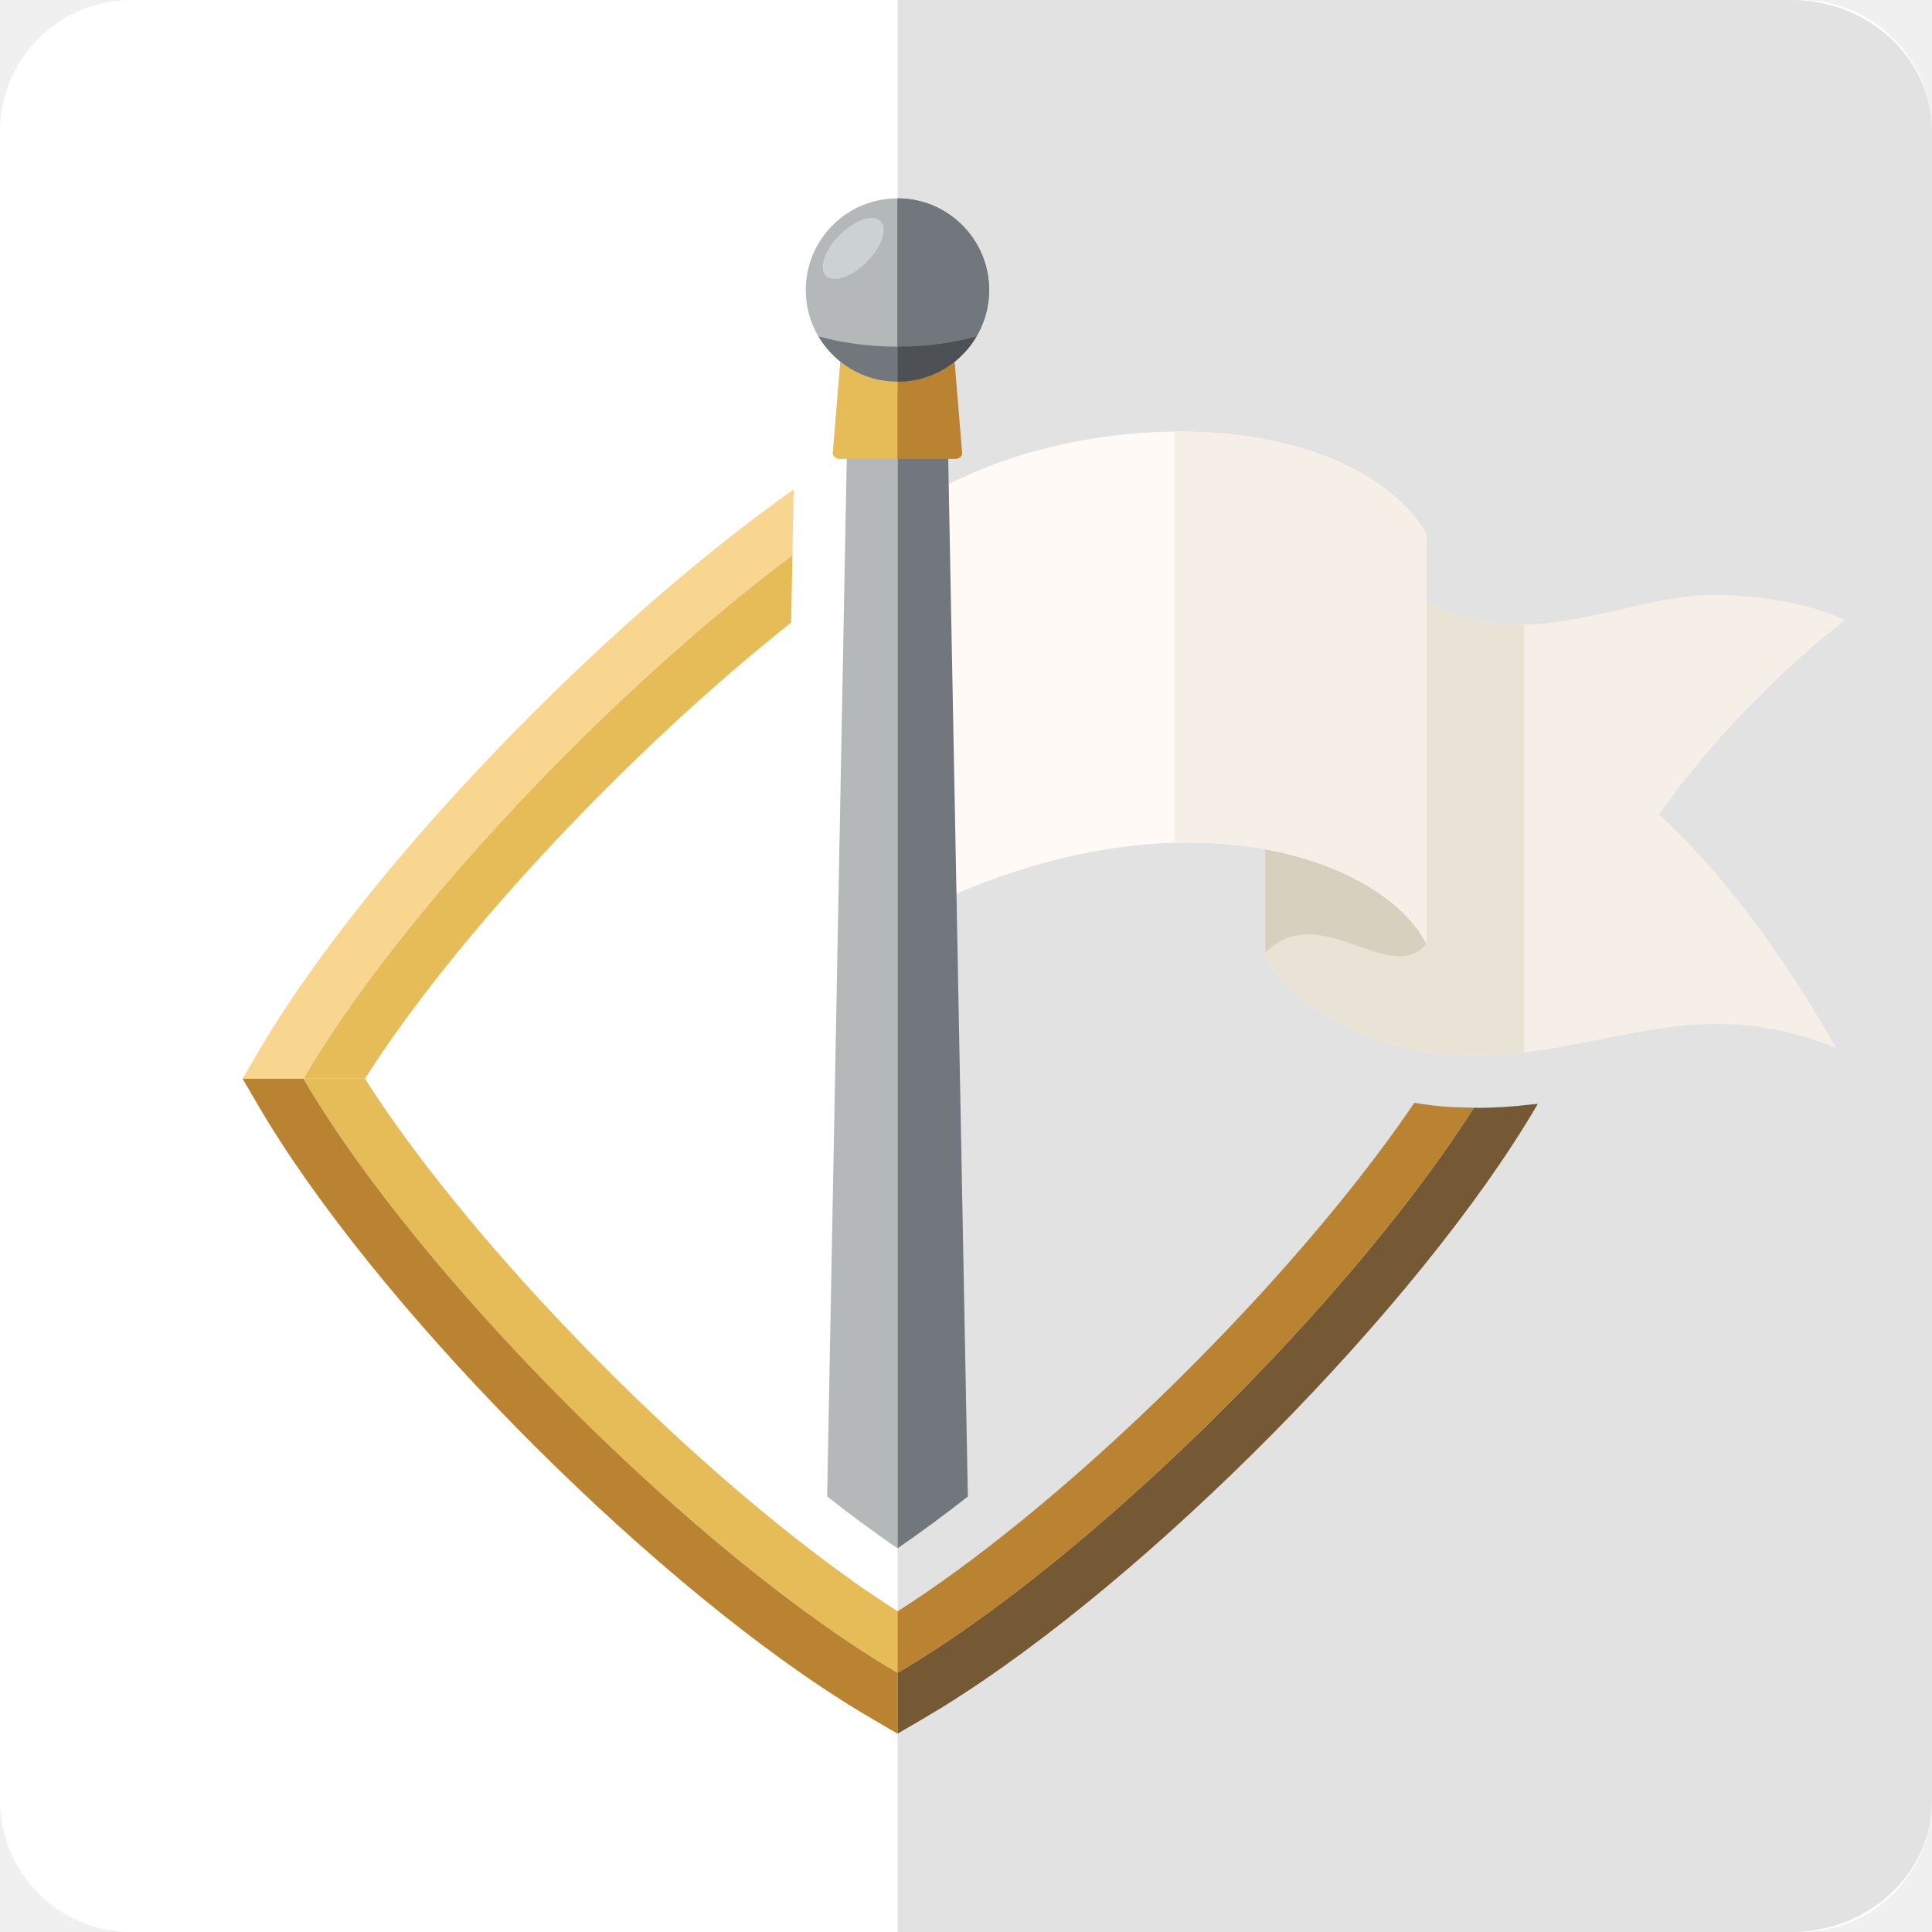
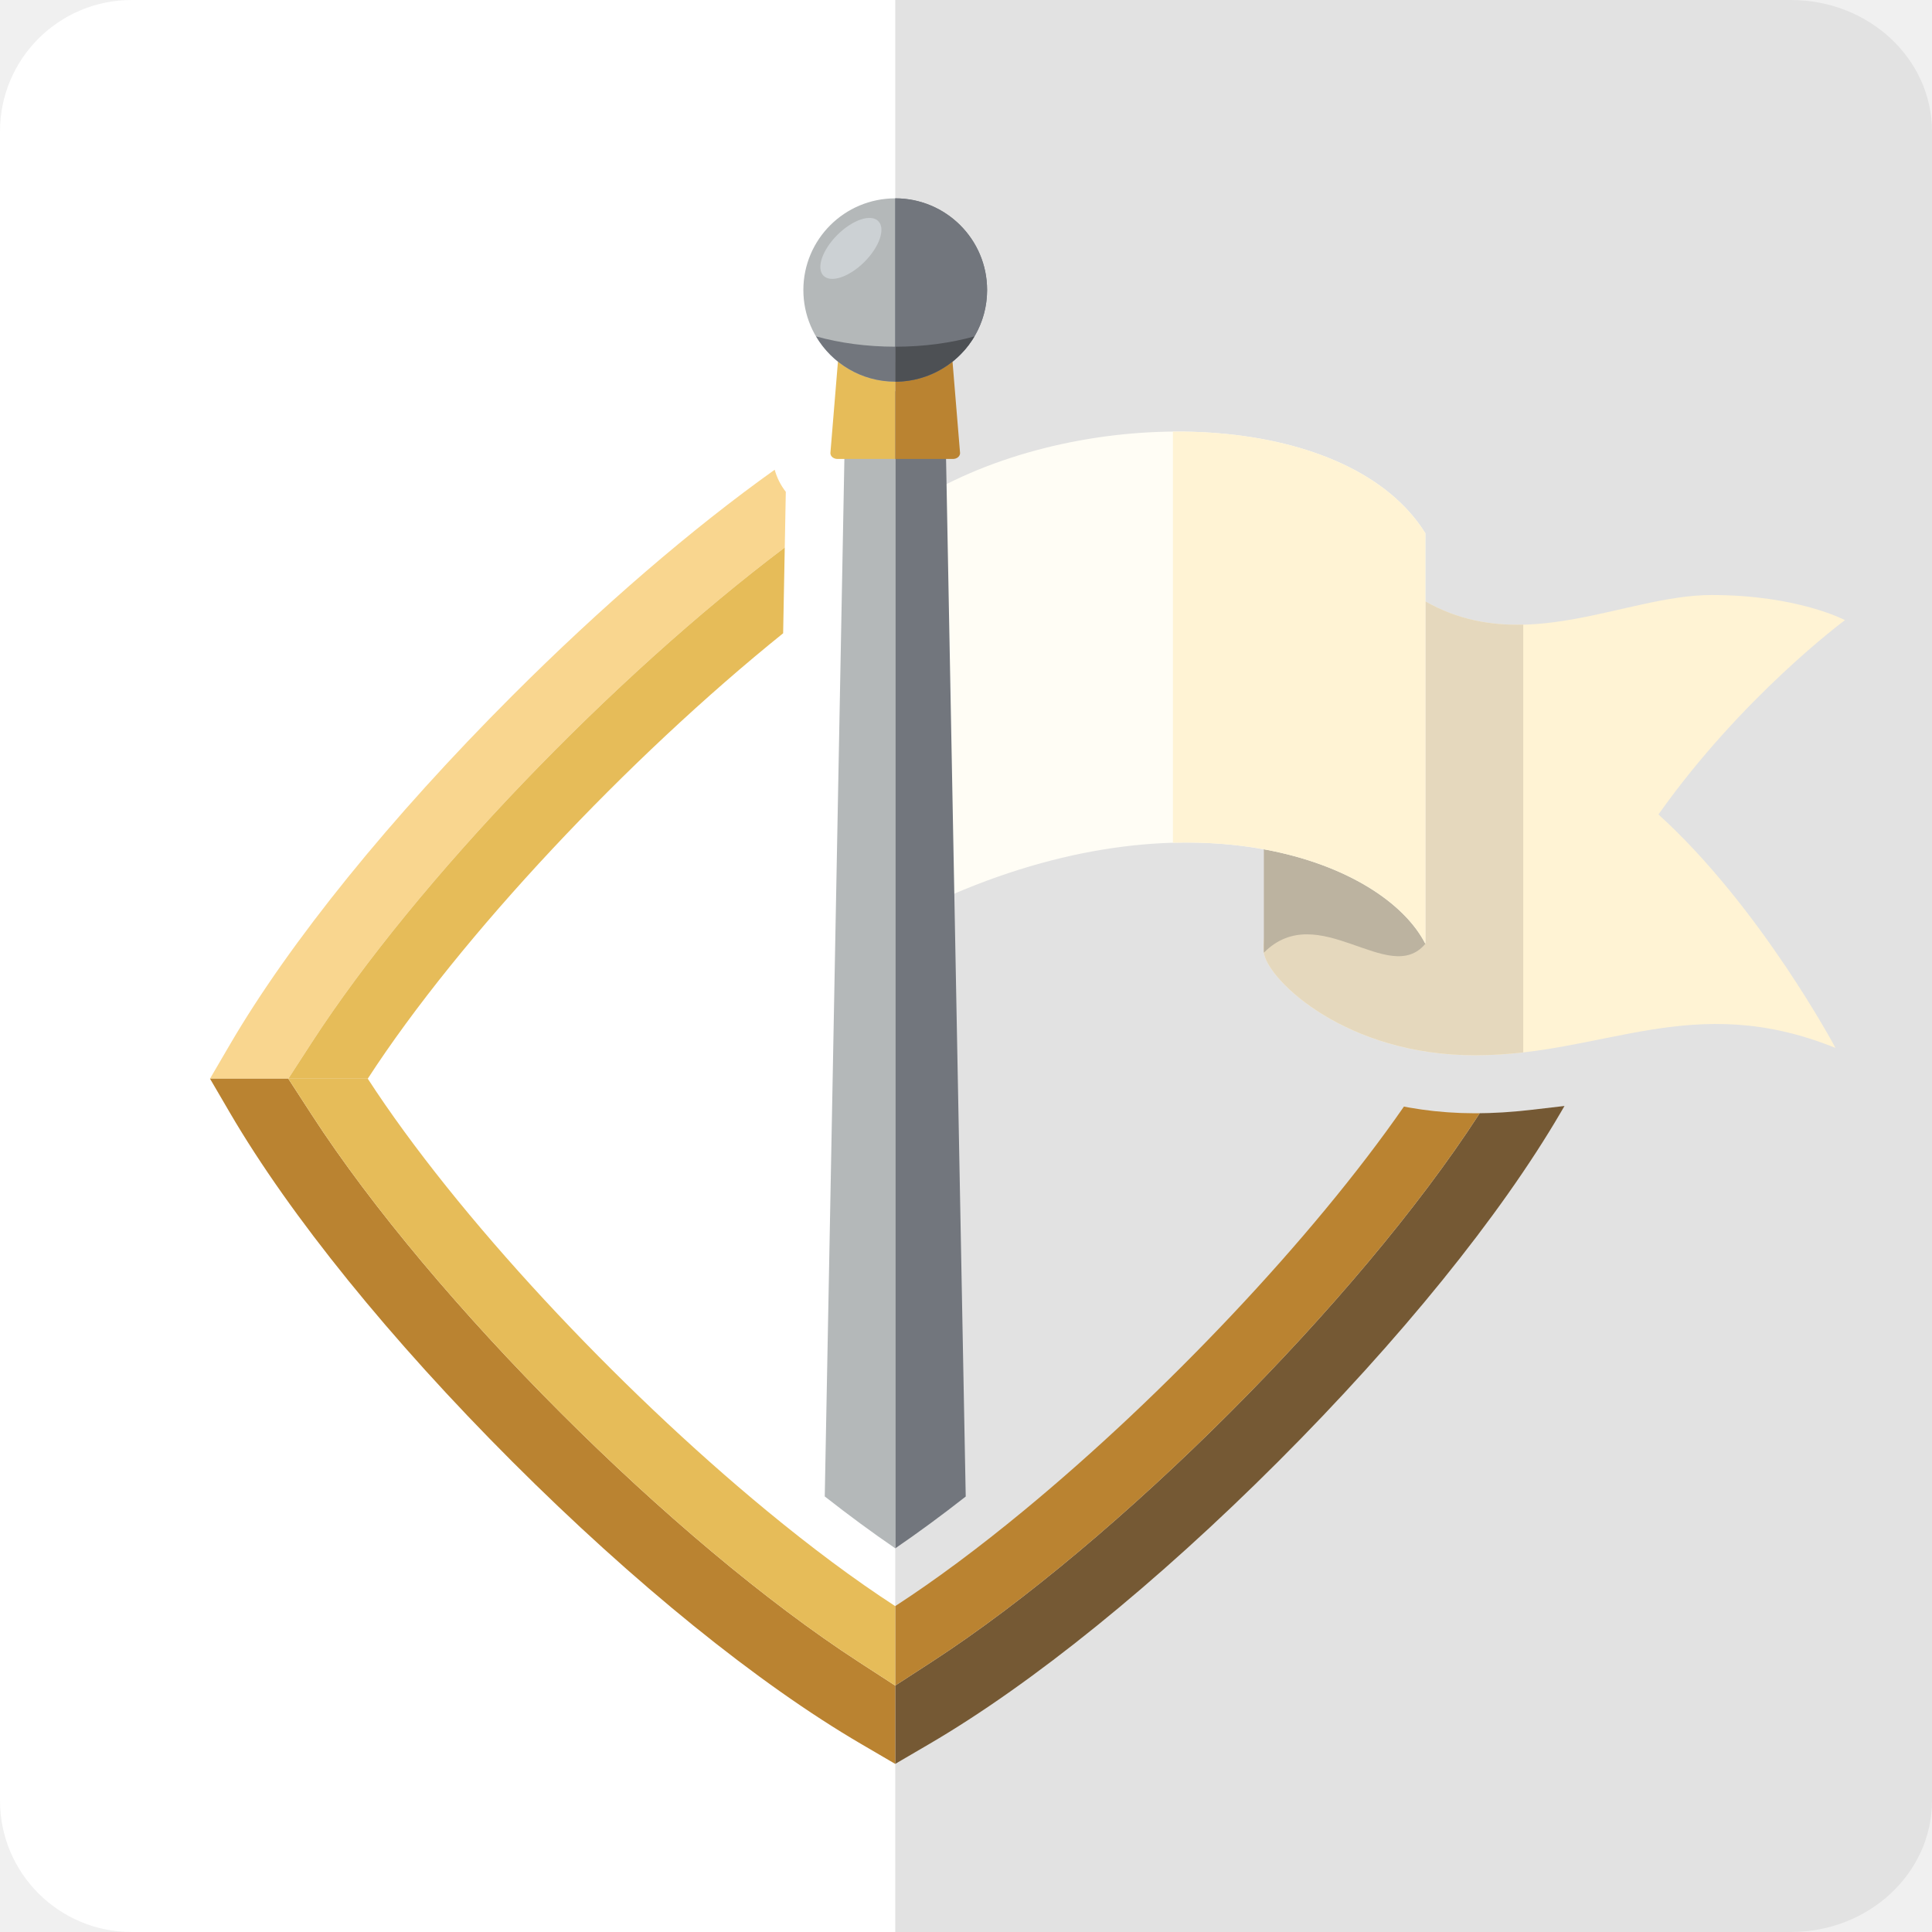
- <svg xmlns="http://www.w3.org/2000/svg" id="Ebene_2" data-name="Ebene 2" viewBox="0 0 610 610">
+ <svg xmlns="http://www.w3.org/2000/svg" id="Ebene_2" data-name="Ebene 2" viewBox="0 0 1000 1000">
  <defs>
    <style>
      .cls-1 {
+         fill: #fff3d4;
+       }
+ 
+       .cls-2 {
        fill: #b4b8b9;
      }

-       .cls-2 {
+       .cls-3 {
        fill: #f9d68f;
      }

-       .cls-3 {
+       .cls-4 {
        fill: #fff;
      }

-       .cls-4 {
-         fill: #f5efe7;
+       .cls-5 {
+         fill: #e5d8bd;
      }

-       .cls-5 {
+       .cls-6 {
        fill: #e2e2e2;
      }

-       .cls-6 {
+       .cls-7 {
+         fill: #bcb3a0;
+       }
+ 
+       .cls-8 {
        fill: #4d5054;
      }

-       .cls-7 {
+       .cls-9 {
        fill: #72767d;
      }

-       .cls-8 {
-         fill: #fffaf5;
-       }
- 
-       .cls-9 {
-         fill: #d7d0be;
-       }
- 
      .cls-10 {
-         fill: #e9e3d5;
+         fill: #fffdf5;
      }

      .cls-11 {
        fill: #ccd1d4;
      }

      .cls-12 {
        fill: #e6bc59;
      }

      .cls-13 {
        fill: #ba8331;
      }

      .cls-14 {
        fill: #755934;
      }
    </style>
  </defs>
  <g id="hintergrund">
-     <path class="cls-3" d="M41.48,610h263.52V0H41.48C18.57,0,0,18.57,0,41.48v527.04c0,22.91,18.57,41.48,41.48,41.48Z" />
-     <path class="cls-3" d="M568.52,610h-263.52V0h263.52c22.91,0,41.48,18.57,41.48,41.48v527.04c0,22.91-18.57,41.48-41.48,41.48Z" />
-     <path class="cls-5" d="M565.58,0h-282.19v610h282.19c24.53,0,44.42-18.57,44.42-41.48V41.48C610,18.57,590.11,0,565.58,0Z" />
+     <path class="cls-4" d="M68.15,1000h432.94V0H68.15C30.51,0,0,30.44,0,68v864c0,37.56,30.51,68,68.15,68Z" />
+     <path class="cls-6" d="M927.02,0h-463.62v1000h463.62c40.3,0,72.98-30.44,72.98-68V68c0-37.56-32.67-68-72.98-68Z" />
  </g>
-   <g id="vII">
+   <g id="v3_app">
    <g>
-       <path class="cls-12" d="M272.39,501.42c-.85-.6-1.72-1.19-2.59-1.82-8.23-5.82-16.74-12.31-25.37-19.32-48.59-39.47-101.03-95.41-129.2-139.71h-19.43c36.7,62.81,124.78,150.89,187.59,187.59v-19.43c-3.59-2.29-7.26-4.73-11-7.31Z" />
-       <path class="cls-14" d="M483.79,348.69c-1.58.18-3.17.35-4.78.5-.17,0-.35.02-.52.04-1.32.12-2.65.22-4,.3-.12,0-.23,0-.36.02-1.22.07-2.45.12-3.71.16-.16,0-.32.02-.47.02-.99.03-1.98.05-2.99.06l-1.58-.05c-35.92,56.4-107.72,129.05-165.44,167.98-.63.43-1.27.85-1.9,1.28-5.01,3.33-9.91,6.4-14.66,9.18v19.21l6.14-3.59,2.23-1.3c1.43-.84,2.88-1.7,4.34-2.6.6-.36,1.2-.73,1.81-1.1l.02-.02c64.51-39.94,150.53-126.78,187.37-189.83l.27-.46-1.77.21Z" />
-       <path class="cls-13" d="M457.95,349.51c-.13,0-.27-.02-.4-.02-.03,0-.07,0-.1,0-3.81-.27-7.45-.71-10.9-1.3-29.09,42.96-78.39,94.9-124.25,132.15-13.47,10.94-26.63,20.61-38.92,28.42v19.43c4.75-2.78,9.65-5.85,14.66-9.18.63-.42,1.27-.85,1.9-1.28,57.71-38.93,129.52-111.59,165.44-167.98l-7.43-.22Z" />
-       <path class="cls-2" d="M250.5,154.58c-61.61,43.56-135.58,120.4-169.02,177.63l-4.89,8.37h19.21c30.58-52.32,96.82-122.19,154.39-165.28l.39-20.61s-.06-.07-.08-.11Z" />
-       <path class="cls-12" d="M95.8,340.58h19.43c29.21-45.93,84.51-104.38,134.57-144.01l.4-21.27c-57.57,43.09-123.81,112.96-154.39,165.28Z" />
-       <path class="cls-13" d="M95.8,340.58h-19.21l4.89,8.37c36.2,61.95,119.91,146.89,184.01,187.71l3.03,1.91c.12.07.22.14.34.21.51.32,1.04.64,1.55.95,1.55.95,3.09,1.87,4.62,2.76l8.37,4.89v-19.21c-62.81-36.7-150.89-124.78-187.59-187.59Z" />
+       <path class="cls-3" d="M400.98,243.13c-42.74,30.48-89.57,70.73-135.83,116.98-63.05,63.05-114.95,127.17-146.14,180.55l-10.31,17.65h40.54l12.17-18.77c54.44-83.91,155.87-189.14,244.78-256.15l.54-28.83c-2.62-3.36-4.6-7.23-5.75-11.43Z" />
+       <path class="cls-12" d="M161.41,539.54l-12.17,18.77h41.12c47.89-73.82,134.88-165.99,214.99-230.53l.84-44.39c-88.91,67.01-190.34,172.24-244.78,256.15ZM161.41,539.54l-12.17,18.77h41.12c47.89-73.82,134.88-165.99,214.99-230.53l.84-44.39c-88.91,67.01-190.34,172.24-244.78,256.15ZM161.41,539.54l-12.17,18.77h41.12c47.89-73.82,134.88-165.99,214.99-230.53l.84-44.39c-88.91,67.01-190.34,172.24-244.78,256.15Z" />
+       <path class="cls-14" d="M791.9,574.53c-.22.02-.45.05-.68.07-1.62.18-3.3.36-5.12.53l-.4.03c-.38.04-.76.08-1.15.11-1.76.15-3.58.29-5.58.42l-.3.02c-.32.03-.63.05-.92.07-2.11.12-4.29.23-6.47.3-.14.01-.28.01-.39.02-1.67.05-3.34.09-4.99.1l-.58.9c-62.48,96.31-186.87,220.69-283.18,283.17l-18.78,12.18v40.54l17.66-10.32c53.38-31.19,117.5-83.09,180.55-146.14,63.05-63.05,114.96-127.17,146.15-180.55l2.06-3.53-17.88,2.08Z" />
+       <path class="cls-13" d="M763.64,576.22h-.05c-.36,0-.71-.01-1.06-.01-1.8-.01-3.6-.04-5.37-.1-.52-.01-1.05-.03-1.58-.05-1.88-.07-3.77-.17-5.61-.3-.47-.03-.95-.06-1.42-.1-1.87-.14-3.75-.3-5.58-.5-.44-.04-.88-.09-1.29-.13-1.86-.21-3.72-.44-5.53-.7-.4-.05-.79-.11-1.19-.17-1.82-.26-3.65-.56-5.43-.87-.38-.07-.75-.14-1.13-.21-.57-.1-1.15-.21-1.72-.33-47.45,68.39-124.19,149.26-196.69,209.08-22.99,18.98-45.56,35.83-66.63,49.5v41.12l18.78-12.18c96.31-62.48,220.7-186.86,283.18-283.17l.58-.9c-.76.02-1.51.02-2.26.02ZM763.64,576.22h-.05c-.36,0-.71-.01-1.06-.01-1.8-.01-3.6-.04-5.37-.1-.52-.01-1.05-.03-1.58-.05-1.88-.07-3.77-.17-5.61-.3-.47-.03-.95-.06-1.42-.1-1.87-.14-3.75-.3-5.58-.5-.44-.04-.88-.09-1.29-.13-1.86-.21-3.72-.44-5.53-.7-.4-.05-.79-.11-1.19-.17-1.82-.26-3.65-.56-5.43-.87-.38-.07-.75-.14-1.13-.21-.57-.1-1.15-.21-1.72-.33-47.45,68.39-124.19,149.26-196.69,209.08-22.99,18.98-45.56,35.83-66.63,49.5v41.12l18.78-12.18c96.31-62.48,220.7-186.86,283.18-283.17l.58-.9c-.76.02-1.51.02-2.26.02ZM763.64,576.22h-.05c-.36,0-.71-.01-1.06-.01-1.8-.01-3.6-.04-5.37-.1-.52-.01-1.05-.03-1.58-.05-1.88-.07-3.77-.17-5.61-.3-.47-.03-.95-.06-1.42-.1-1.87-.14-3.75-.3-5.58-.5-.44-.04-.88-.09-1.29-.13-1.86-.21-3.72-.44-5.53-.7-.4-.05-.79-.11-1.19-.17-1.82-.26-3.65-.56-5.43-.87-.38-.07-.75-.14-1.13-.21-.57-.1-1.15-.21-1.72-.33-47.45,68.39-124.19,149.26-196.69,209.08-22.99,18.98-45.56,35.83-66.63,49.5v41.12l18.78-12.18c96.31-62.48,220.7-186.86,283.18-283.17l.58-.9c-.76.02-1.51.02-2.26.02Z" />
+       <path class="cls-13" d="M444.59,860.27c-96.31-62.48-220.7-186.86-283.18-283.17l-12.18-18.78h.01s-40.54-.01-40.54-.01h-.01s10.32,17.67,10.32,17.67c31.19,53.38,83.09,117.5,146.14,180.55,63.06,63.05,127.18,114.95,180.56,146.14l17.65,10.32v-40.54l-18.77-12.18Z" />
+       <path class="cls-12" d="M396.75,781.85c-77.68-64.09-160.22-152.35-206.4-223.53,0,0,0-.01.01-.01h-41.13s12.18,18.79,12.18,18.79c62.48,96.31,186.87,220.69,283.18,283.17l18.77,12.18v-41.12c-21.06-13.66-43.62-30.51-66.61-49.48ZM396.75,781.85c-77.68-64.09-160.22-152.35-206.4-223.53,0,0,0-.01.01-.01h-41.13s12.18,18.79,12.18,18.79c62.48,96.31,186.87,220.69,283.18,283.17l18.77,12.18v-41.12c-21.06-13.66-43.62-30.51-66.61-49.48ZM396.75,781.85c-77.68-64.09-160.22-152.35-206.4-223.53,0,0,0-.01.01-.01h-41.13s12.18,18.79,12.18,18.79c62.48,96.31,186.87,220.69,283.18,283.17l18.77,12.18v-41.12c-21.06-13.66-43.62-30.51-66.61-49.48Z" />
    </g>
    <g>
      <g>
-         <path class="cls-4" d="M450.38,189.88c31.07,17.7,63.05-2.01,90.21-2.01s41.99,7.93,41.99,7.93c0,0-32.37,23.96-58.76,61.36,32.24,29.33,55.77,73.7,55.77,73.7-45.11-18.24-72.79,2.28-113.48,2.34s-64.95-23.52-66.55-32.11,7.93-21.58,7.93-21.58l37.57-23.4s-25.74-83.93,5.33-66.23Z" />
-         <path class="cls-10" d="M481.22,197.23v135.05c-4.87.56-9.89.9-15.12.9-40.68.06-64.95-23.52-66.56-32.1-1.61-8.59,7.94-21.57,7.94-21.57l37.56-23.4s-25.74-83.94,5.33-66.23c10.25,5.83,20.59,7.61,30.84,7.35Z" />
-         <path class="cls-9" d="M450.38,297.99c-11.41,13.75-33.72-14.46-50.88,2.8v-45.17l21.32.3,25.3,13.6,4.25,28.47Z" />
-         <path class="cls-8" d="M299.4,152.91c50.92-25.76,127.49-22.39,150.98,15.45v129.63c-13.1-25.77-72.5-48.52-148.96-15.59l-2.02-129.49Z" />
-         <path class="cls-4" d="M450.38,168.36v129.63c-8.75-17.22-38.17-33.09-79.54-31.9v-129.81c34.15-.31,65.84,10.05,79.54,32.09Z" />
+         <path class="cls-1" d="M737.76,311.28c51.04,29.02,103.58-3.3,148.21-3.3s68.98,13,68.98,13c0,0-53.18,39.28-96.53,100.58,52.96,48.09,91.62,120.83,91.62,120.83-74.11-29.9-119.59,3.74-186.44,3.84-66.84.09-106.71-38.56-109.34-52.64-2.64-14.08,13.03-35.37,13.03-35.37l61.72-38.36s-42.29-137.59,8.76-108.57Z" />
+         <path class="cls-5" d="M788.43,323.33v221.4c-8,.92-16.25,1.48-24.83,1.48-66.84.1-106.71-38.56-109.35-52.63-2.64-14.09,13.04-35.37,13.04-35.37l61.71-38.36s-42.29-137.6,8.76-108.58c16.84,9.56,33.83,12.48,50.67,12.04Z" />
+         <path class="cls-7" d="M737.76,488.51c-18.74,22.54-55.4-23.71-83.59,4.59v-74.06l35.03.49,41.57,22.3,6.99,46.68Z" />
+         <path class="cls-10" d="M489.71,250.67c83.66-42.23,209.45-36.7,248.05,25.33v212.51c-21.52-42.25-119.11-79.54-244.72-25.57l-3.33-212.27Z" />
+         <path class="cls-1" d="M737.77,276v212.5c-14.38-28.23-62.71-54.24-130.67-52.29v-212.81c56.1-.51,108.17,16.47,130.67,52.6Z" />
      </g>
      <g>
-         <path class="cls-7" d="M305.57,472.51c-7.56,5.94-14.99,11.42-22.18,16.34,0,0-.02,0-.02-.02V123.55h15.61l.41,21.36.15,7.94.98,51.88,1.47,77.43,3.6,190.35Z" />
-         <path class="cls-1" d="M283.36,123.55v365.29c-7.2-4.93-14.64-10.42-22.2-16.36l5.06-267.72,1.13-59.85.41-21.36h15.61Z" />
-         <path class="cls-12" d="M283.36,144.91h-18.19c-1.24,0-2.24-.83-2.24-1.85l2.38-28.91,18.05.28v30.47Z" />
-         <path class="cls-13" d="M283.36,144.91h18.19c1.24,0,2.24-.83,2.24-1.85l-2.38-28.91-18.05.28v30.47Z" />
+         <path class="cls-9" d="M499.85,774.61c-12.42,9.73-24.63,18.72-36.44,26.79-.01-.01-.03-.01-.04-.03V202.54h25.64l.67,35.02.25,13.01,1.61,85.06,2.41,126.94,5.91,312.05Z" />
+         <path class="cls-2" d="M463.36,202.54v598.84c-11.83-8.07-24.05-17.09-36.47-26.82l8.31-438.88,1.85-98.12.67-35.02h25.64Z" />
+         <path class="cls-12" d="M463.37,237.56h-29.88c-2.03,0-3.68-1.36-3.68-3.03l3.91-47.39,29.65.47v49.96Z" />
+         <path class="cls-13" d="M463.37,237.56h29.88c2.03,0,3.68-1.36,3.68-3.03l-3.91-47.39-29.65.47v49.96Z" />
      </g>
      <g>
-         <path class="cls-1" d="M254.42,91.57c0,15.98,12.96,28.94,28.94,28.94v-57.88c-15.98,0-28.94,12.96-28.94,28.94Z" />
-         <path class="cls-7" d="M283.36,62.62v57.88c15.98,0,28.94-12.96,28.94-28.94s-12.96-28.94-28.94-28.94Z" />
-         <ellipse class="cls-11" cx="269.4" cy="78.44" rx="12.2" ry="6.03" transform="translate(23.44 213.47) rotate(-45)" />
-         <path class="cls-7" d="M312.31,91.56c0,5.21-1.37,10.08-3.79,14.3-.3.55-.64,1.08-.98,1.6-.36.53-.71,1.05-1.08,1.55-.36.46-.73.92-1.12,1.39-.04.05-.09.09-.12.14-.39.44-.8.87-1.21,1.3-.37.41-.76.78-1.19,1.16-.11.09-.21.2-.32.27-.39.37-.8.71-1.23,1.05-.02.02-.04.04-.07.05-.48.37-.98.73-1.49,1.08-.52.36-1.05.69-1.58,1.01-1.07.64-2.17,1.21-3.31,1.69-.69.3-1.4.59-2.12.82-.52.18-1.03.34-1.55.48-.62.18-1.24.34-1.88.46-.53.11-1.07.21-1.6.28-.23.04-.44.07-.68.09-.52.07-1.03.12-1.55.16h-.12c-.64.05-1.3.07-1.96.07v-57.87c15.98,0,28.95,12.94,28.95,28.93Z" />
-         <path class="cls-6" d="M308.31,106.21c-.23.43-.5.84-.76,1.24-.36.53-.71,1.05-1.08,1.55-.36.46-.73.92-1.12,1.39-.04.05-.09.09-.12.14-.39.44-.8.87-1.21,1.3-.39.39-.78.78-1.19,1.16-.11.09-.21.2-.32.27-.39.37-.8.71-1.23,1.05-.02.02-.04.04-.07.05-.48.37-.98.73-1.49,1.08-.52.36-1.05.69-1.58,1.01-1.07.64-2.17,1.21-3.31,1.69-.69.3-1.4.59-2.12.82-.52.18-1.03.34-1.55.48-.62.18-1.24.34-1.88.46-.53.11-1.07.21-1.6.28-.23.04-.44.07-.68.09-.52.07-1.03.12-1.55.16h-.12c-.64.05-1.3.07-1.96.07v-11.04c9,0,17.48-1.17,24.95-3.25Z" />
-         <path class="cls-7" d="M283.36,109.46v11.04c-10.63,0-19.9-5.74-24.93-14.3,7.47,2.08,15.95,3.25,24.93,3.25Z" />
+         <path class="cls-2" d="M415.82,150.11c0,26.2,21.29,47.45,47.55,47.45v-94.89c-26.26,0-47.55,21.24-47.55,47.45Z" />
+         <path class="cls-9" d="M463.37,102.66v94.89c26.26,0,47.55-21.24,47.55-47.45s-21.29-47.45-47.55-47.45Z" />
+         <ellipse class="cls-11" cx="440.42" cy="128.59" rx="20.02" ry="9.89" transform="translate(37.68 348.37) rotate(-44.9)" />
+         <path class="cls-9" d="M510.92,150.1c0,8.54-2.25,16.53-6.22,23.43-.5.9-1.05,1.78-1.61,2.62-.58.87-1.17,1.72-1.78,2.54-.58.76-1.2,1.52-1.84,2.27-.06.09-.15.15-.2.23-.64.73-1.31,1.43-1.99,2.13-.61.67-1.26,1.28-1.96,1.89-.18.15-.35.32-.53.44-.64.61-1.31,1.17-2.02,1.72-.03.03-.06.06-.12.09-.79.61-1.61,1.19-2.45,1.78-.85.58-1.72,1.14-2.6,1.66-1.75,1.05-3.56,1.98-5.43,2.77-1.14.5-2.31.96-3.48,1.34-.85.29-1.69.55-2.54.79-1.02.29-2.04.55-3.1.76-.88.17-1.75.35-2.63.47-.38.06-.73.12-1.11.15-.85.12-1.69.2-2.54.26h-.2c-1.05.09-2.13.12-3.21.12v-94.88c26.26,0,47.56,21.22,47.56,47.42Z" />
+         <path class="cls-8" d="M504.35,174.11c-.38.7-.82,1.37-1.26,2.04-.58.87-1.17,1.72-1.78,2.54-.58.76-1.2,1.52-1.84,2.27-.06.09-.15.15-.2.23-.64.73-1.31,1.43-1.99,2.13-.64.64-1.29,1.28-1.96,1.89-.18.15-.35.32-.53.44-.64.61-1.31,1.17-2.02,1.72-.03.03-.06.06-.12.09-.79.61-1.61,1.19-2.45,1.78-.85.58-1.72,1.14-2.6,1.66-1.75,1.05-3.56,1.98-5.43,2.77-1.14.5-2.31.96-3.48,1.34-.85.29-1.69.55-2.54.79-1.02.29-2.04.55-3.1.76-.88.17-1.75.35-2.63.47-.38.06-.73.12-1.11.15-.85.12-1.69.2-2.54.26h-.2c-1.05.09-2.13.12-3.21.12v-18.1c14.78,0,28.71-1.92,40.98-5.33Z" />
+         <path class="cls-9" d="M463.36,179.45v18.1c-17.47,0-32.69-9.41-40.95-23.43,12.27,3.41,26.2,5.33,40.95,5.33Z" />
      </g>
    </g>
  </g>
</svg>
